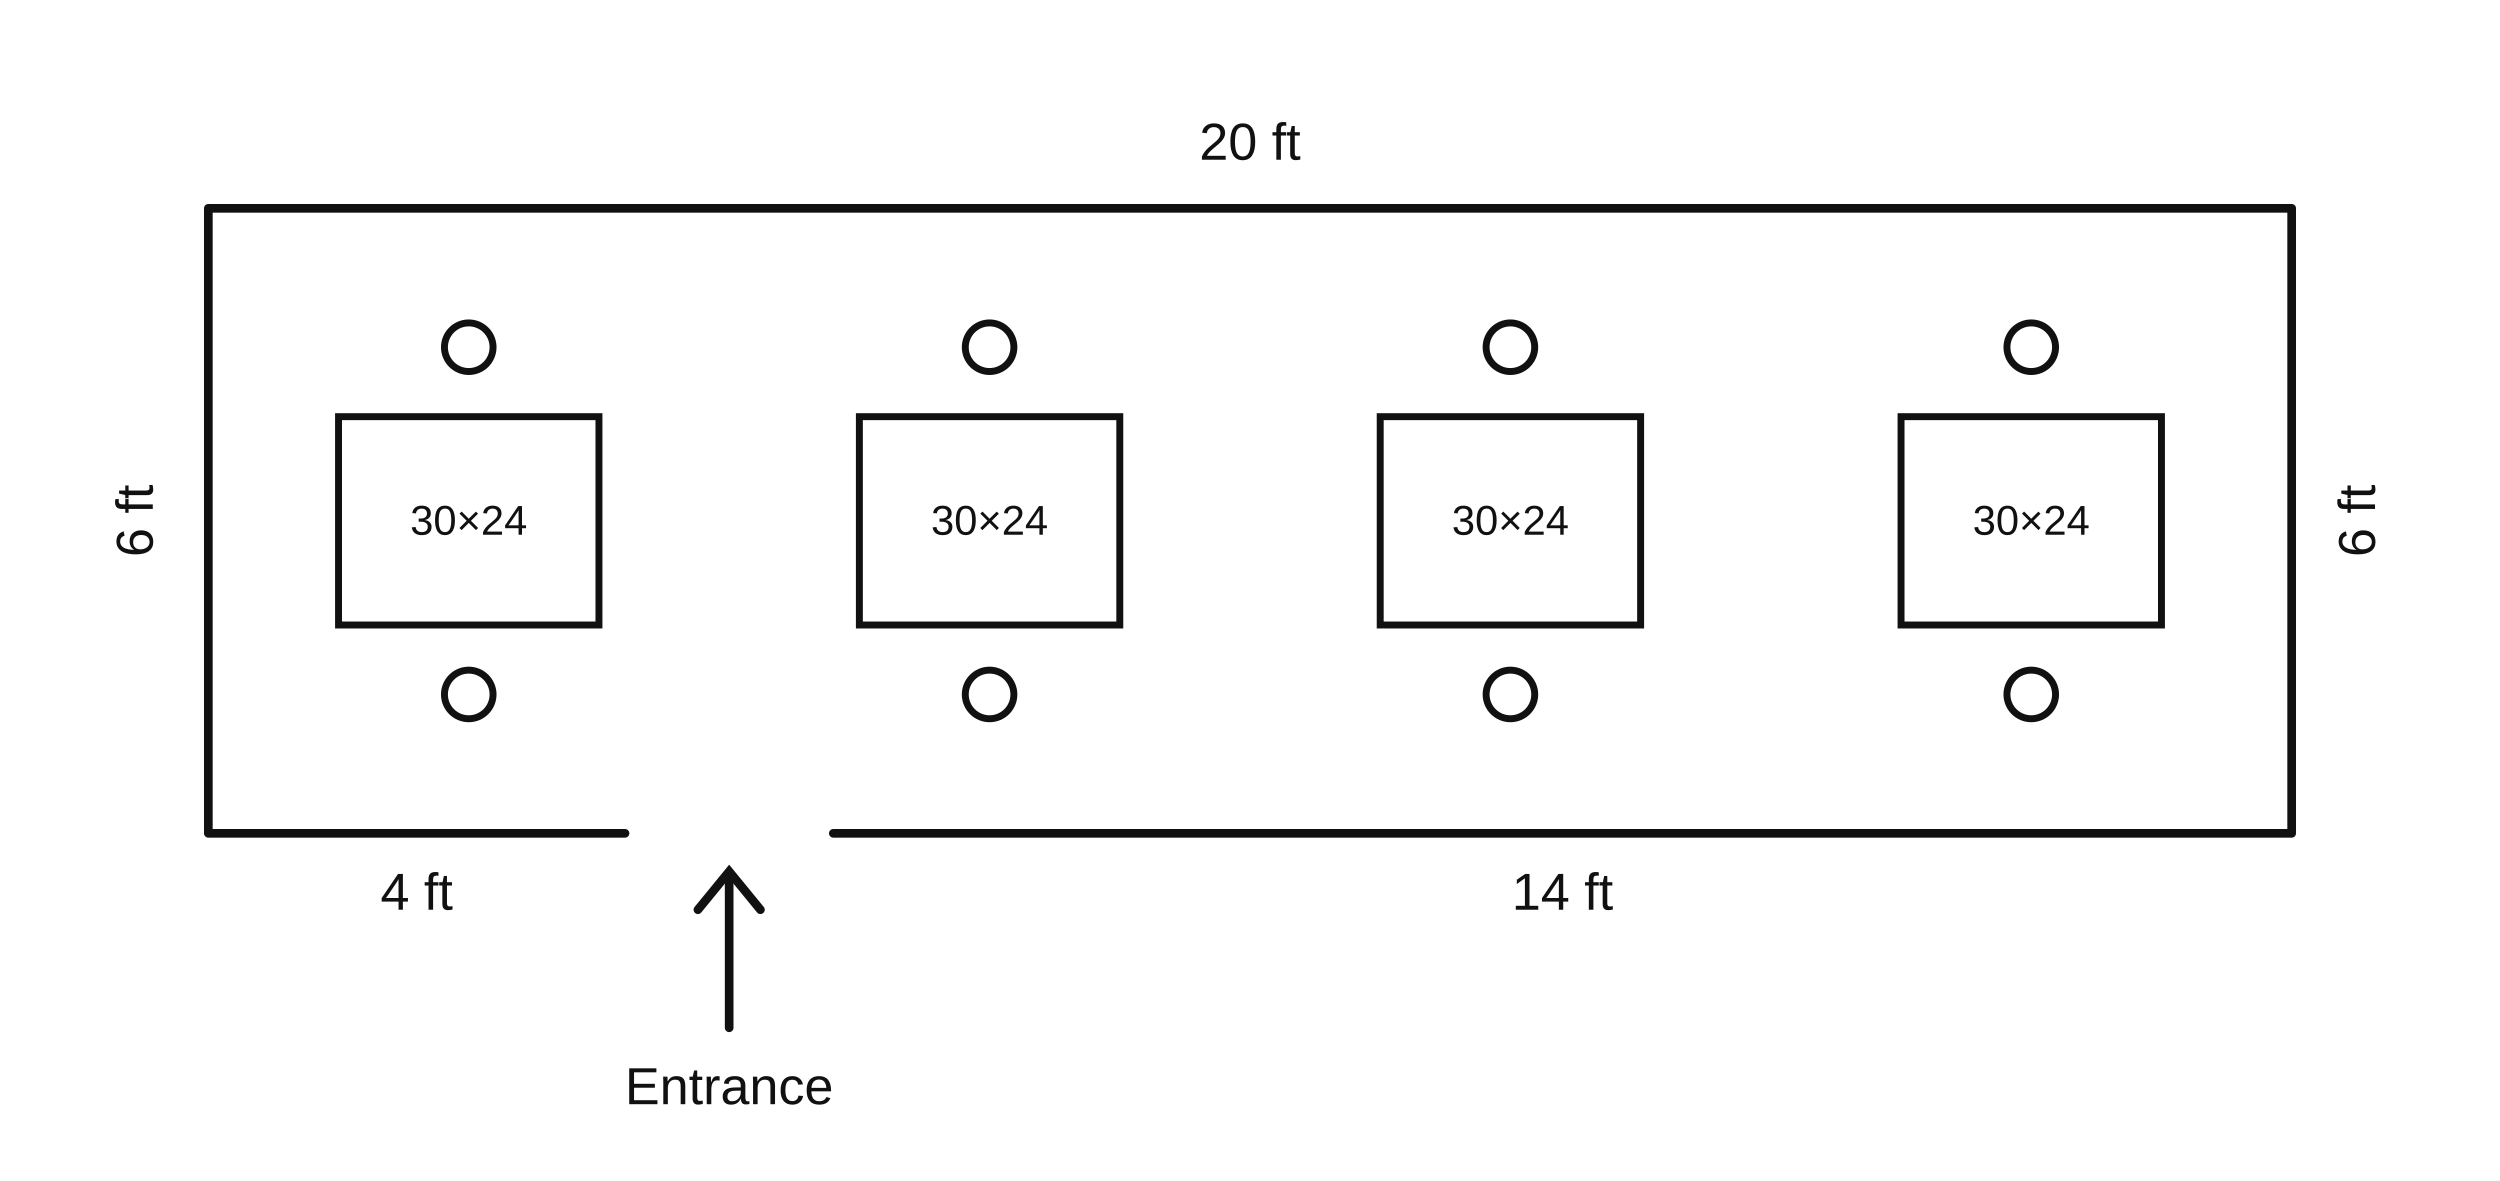
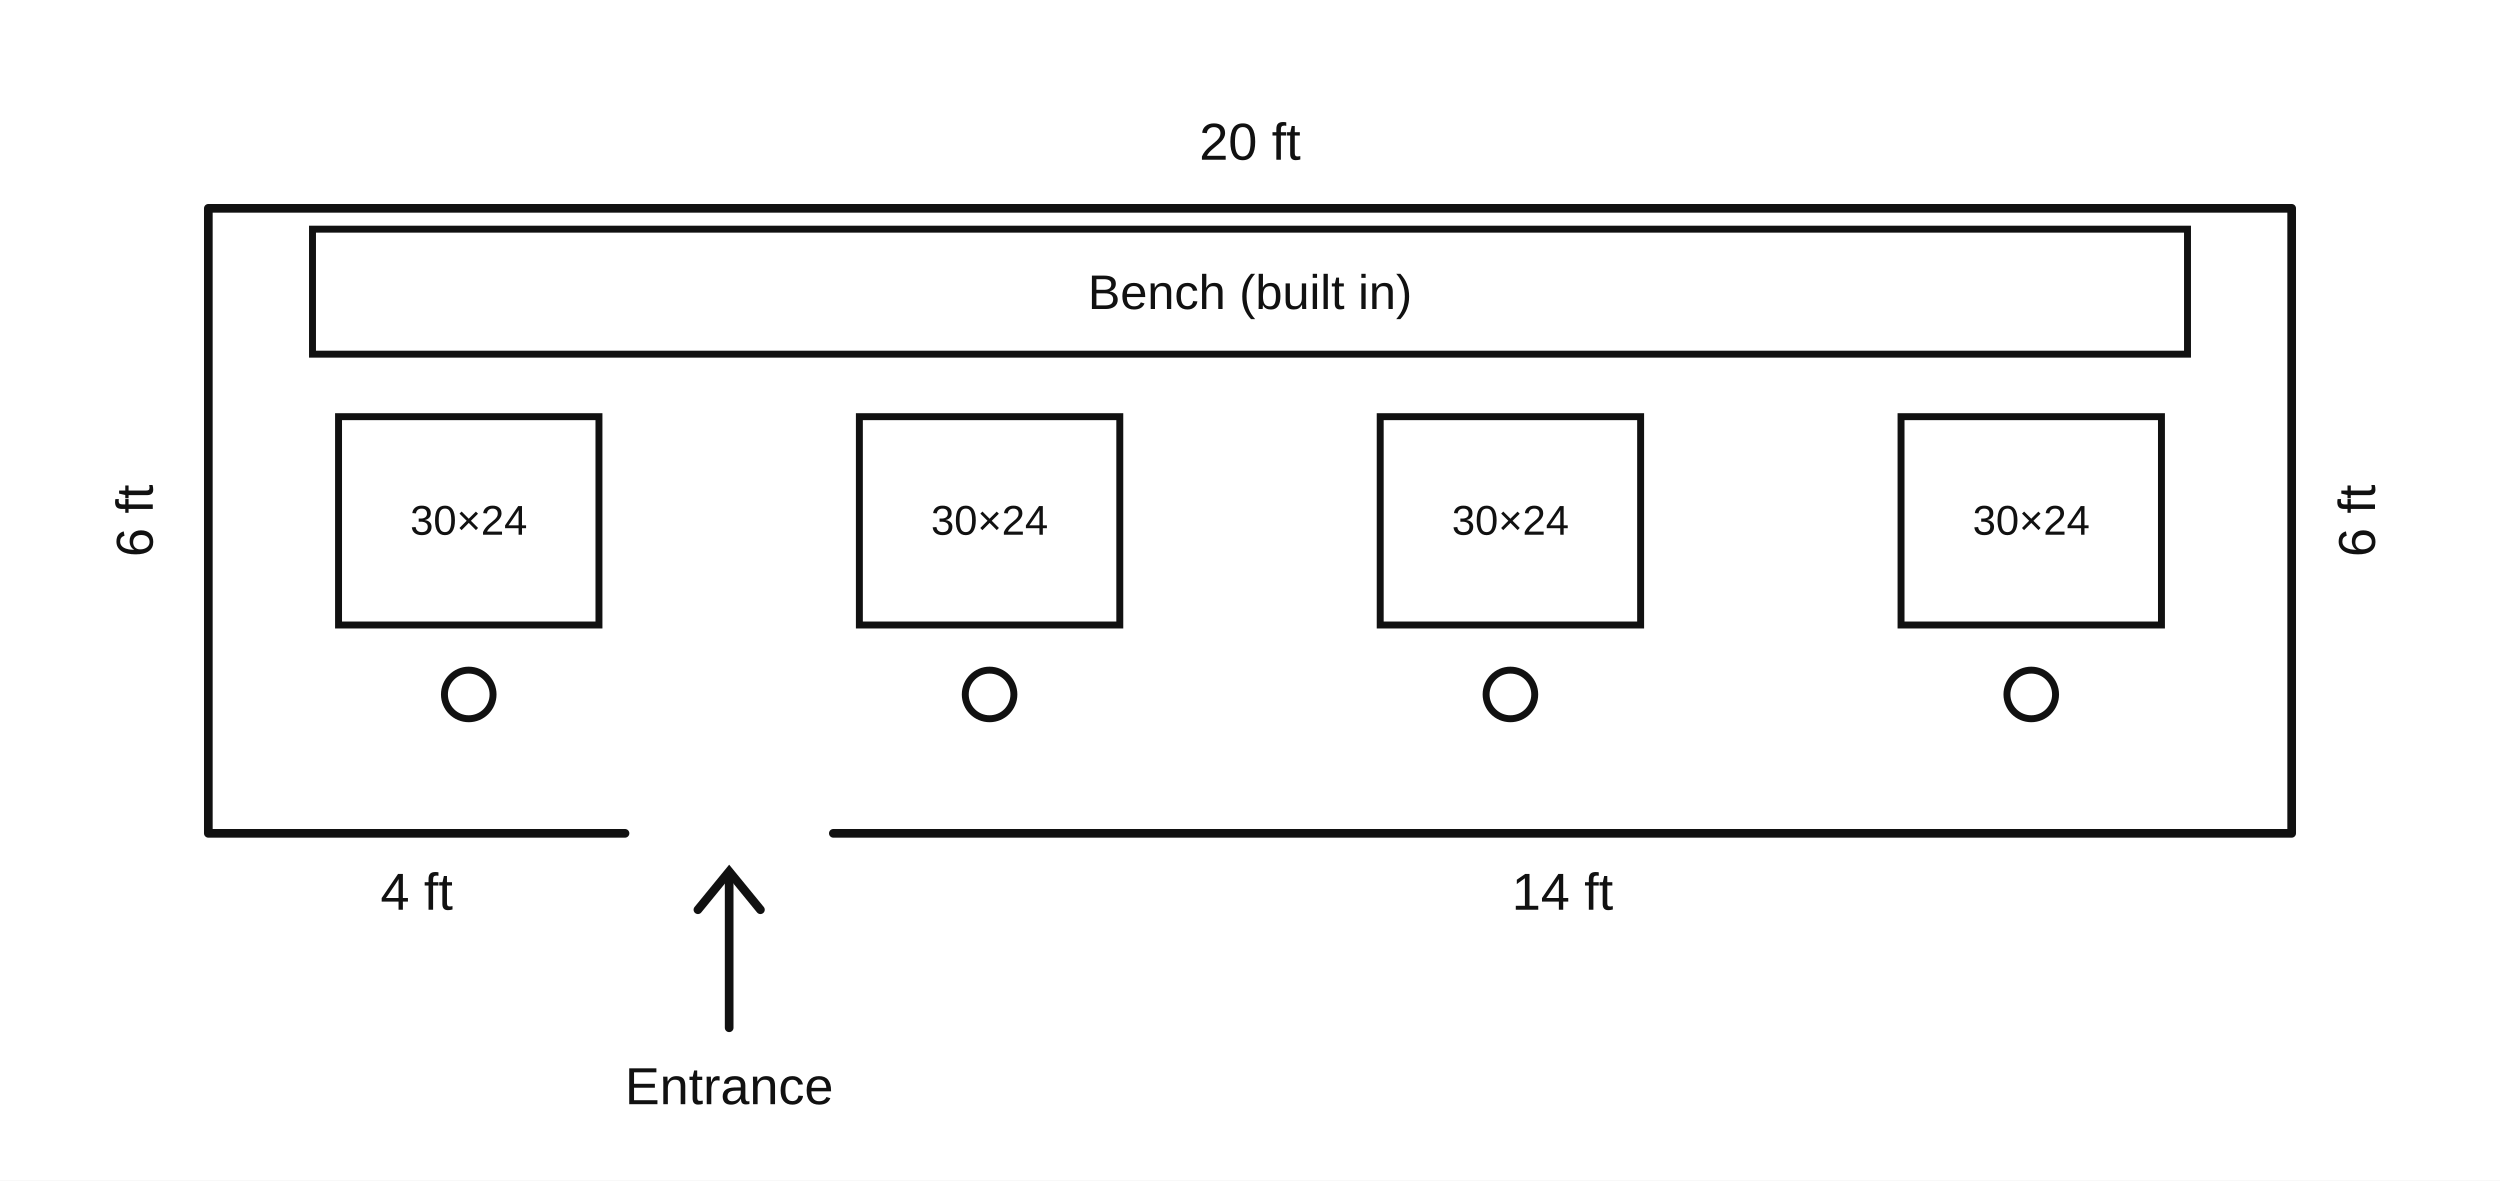
<svg xmlns="http://www.w3.org/2000/svg" width="720" height="340" viewBox="0 0 720 340" font-family="Archivo, Arial, sans-serif">
  <rect width="720" height="340" fill="#ffffff" />
  <g fill="none" stroke="#111" stroke-width="2.5" stroke-linecap="round" stroke-linejoin="round">
    <path d="M240 240 H660 V60 H60 V240 H180" />
  </g>
  <g font-size="15" fill="#111" text-anchor="middle">
    <text x="360" y="46">20 ft</text>
    <text transform="translate(44 150) rotate(-90)">6 ft</text>
    <text transform="translate(684 150) rotate(-90)">6 ft</text>
    <text x="120" y="262">4 ft</text>
    <text x="450" y="262">14 ft</text>
  </g>
+   <rect x="90" y="66" width="540" height="36" fill="none" stroke="#111" stroke-width="2" />
+   <text x="360" y="89" text-anchor="middle" font-size="14" fill="#111">Bench (built in)</text>
  <g fill="none" stroke="#111" stroke-width="2">
    <rect x="97.5" y="120" width="75" height="60" />
    <rect x="247.5" y="120" width="75" height="60" />
    <rect x="397.5" y="120" width="75" height="60" />
    <rect x="547.5" y="120" width="75" height="60" />
  </g>
  <g fill="#fff" stroke="#111" stroke-width="2">
-     <circle cx="135" cy="100" r="7" />
    <circle cx="135" cy="200" r="7" />
-     <circle cx="285" cy="100" r="7" />
    <circle cx="285" cy="200" r="7" />
-     <circle cx="435" cy="100" r="7" />
    <circle cx="435" cy="200" r="7" />
-     <circle cx="585" cy="100" r="7" />
    <circle cx="585" cy="200" r="7" />
  </g>
  <g font-size="12" fill="#111" text-anchor="middle">
    <text x="135" y="154">30×24</text>
    <text x="285" y="154">30×24</text>
    <text x="435" y="154">30×24</text>
    <text x="585" y="154">30×24</text>
  </g>
  <g stroke="#111" stroke-width="2.5" stroke-linecap="round" fill="none">
    <path d="M210 296 V252" />
    <path d="M201 262 L210 251 L219 262" />
  </g>
  <text x="210" y="318" text-anchor="middle" font-size="15" fill="#111">Entrance</text>
</svg>
